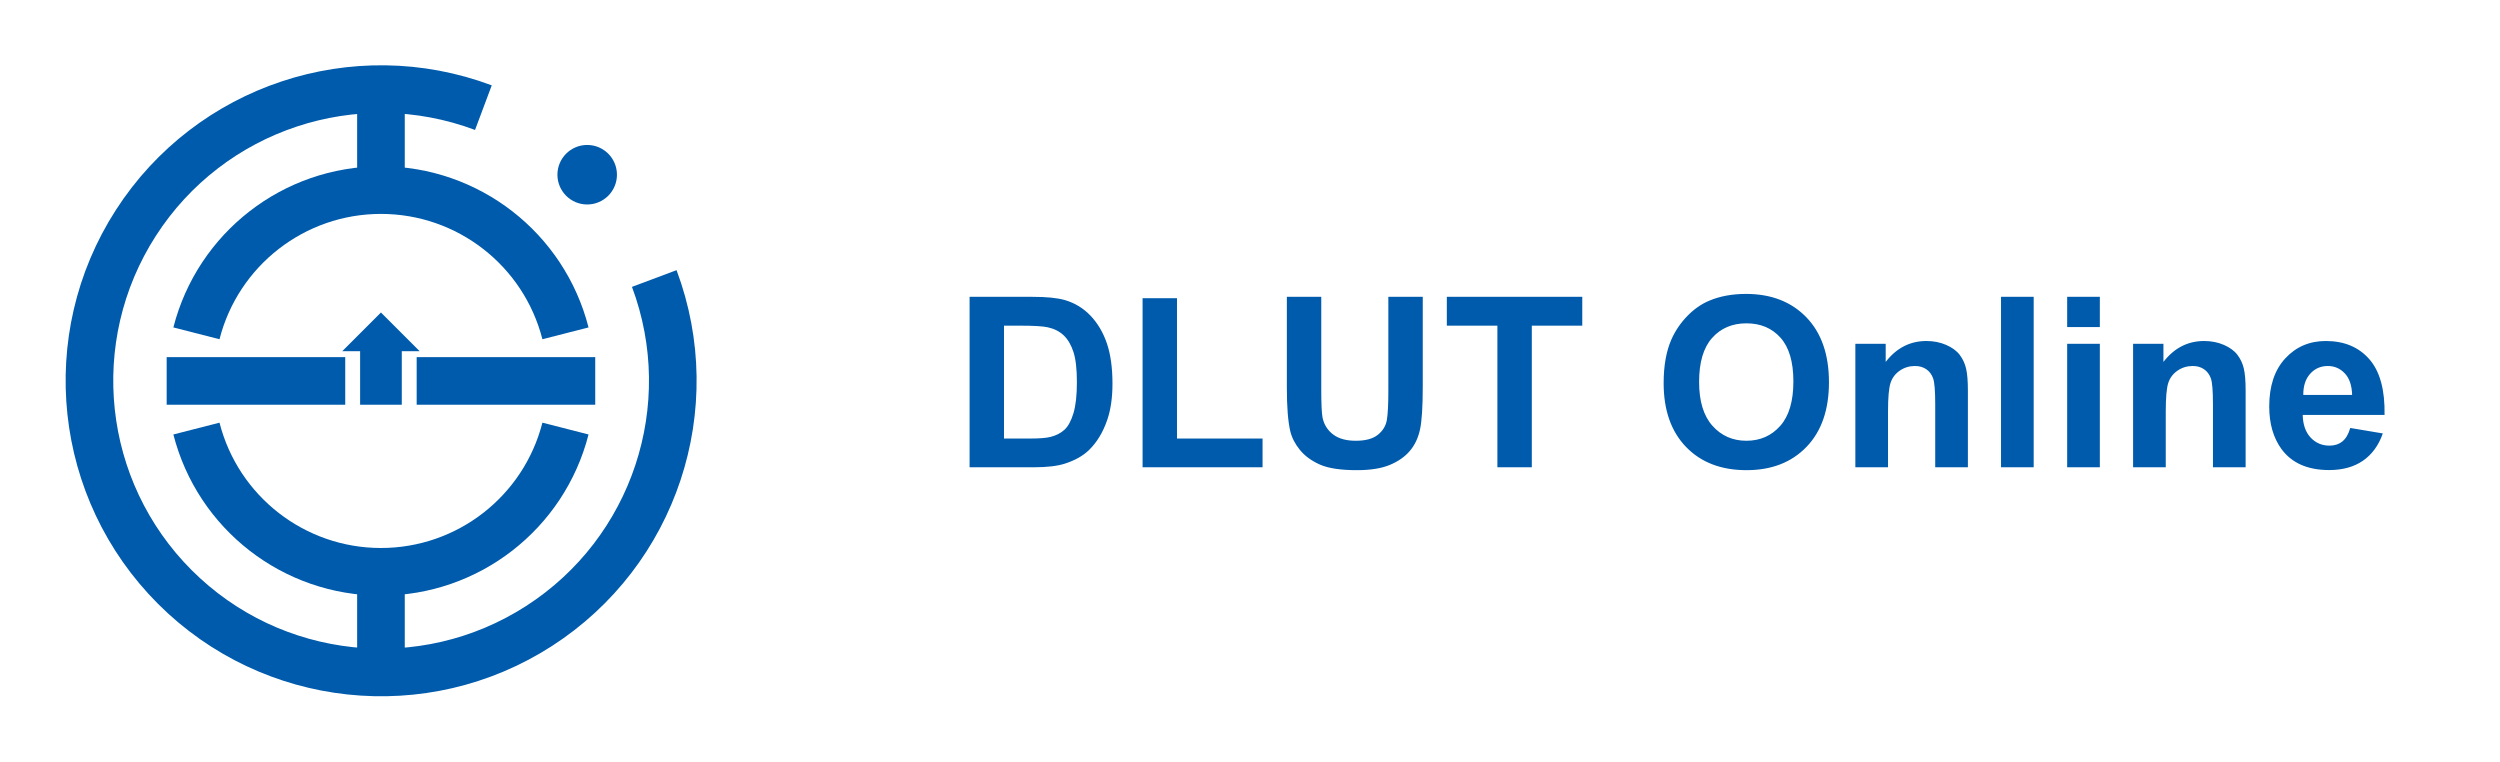
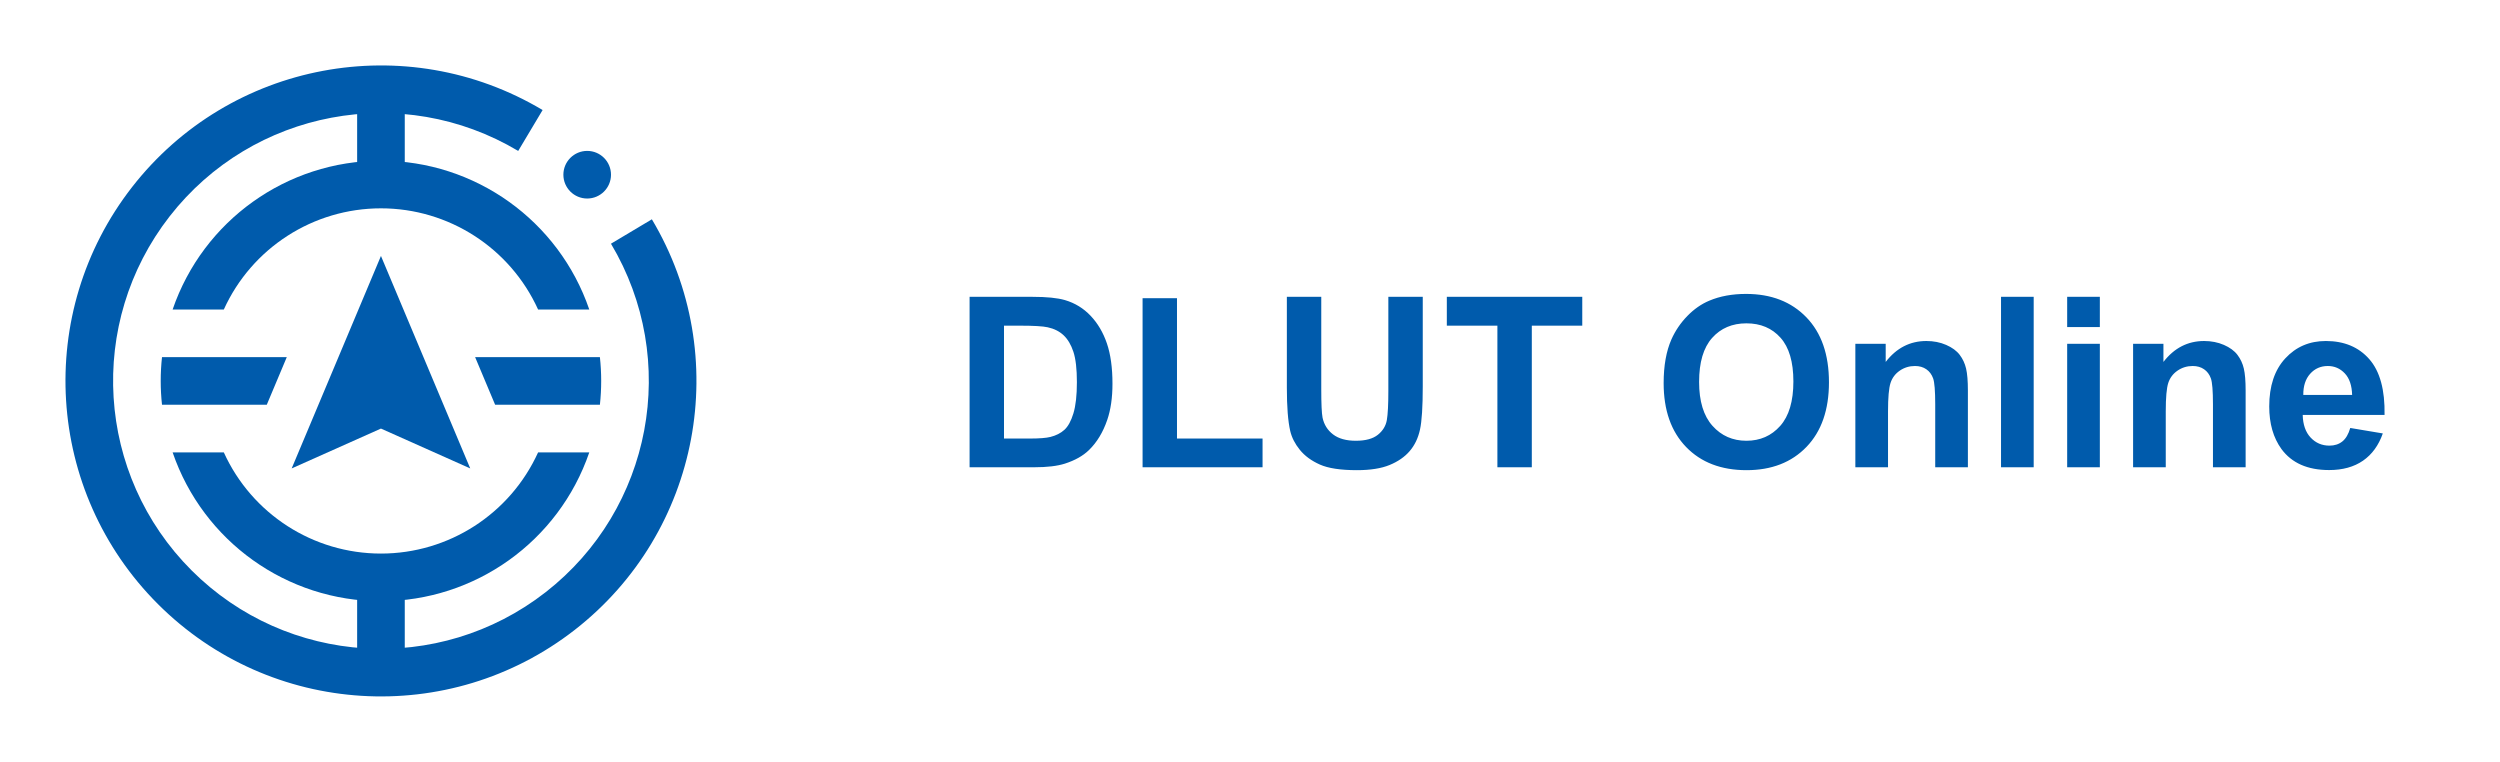
<svg xmlns="http://www.w3.org/2000/svg" width="840" height="256" viewBox="0 0 840 256">
  <g transform="scale(0.5)">
-     <g fill="none" stroke="#005BAC" stroke-width="32">
-       <path d="M 439.66,187.16 A 196,196 0 1 1 324.84,72.34" />
-       <path d="M 132,224 A 128,128 0 0 1 380,224 M 132,288 A 128,128 0 0 0 380,288" />
-       <path d="M 256,60 V 128 M 256,384 V 452" />
+     <g fill="#005BAC">
+       <path d="M 438.054,147.37 A 212,212 0 1 1 364.63,73.946 L 348.233,101.426 A 180,180 0 1 0 410.574,163.767 Z" />
+       <path d="M 116,208 A 148,148 0 0 1 396,208 H 361.603 A 116,116 0 0 0 150.397,208 Z M 396,304 A 148,148 0 0 1 116,304 H 150.397 A 116,116 0 0 0 361.603,304 Z" />
+       <path d="M 240,60 H 272 V 124 H 240 Z M 240,388 H 272 V 452 H 240 Z" />
+       <path d="M 108.867,240 H 192.716 L 179.269,272 H 108.867 A 148,148 0 0 1 108.867,240 Z M 319.284,240 H 403.133 A 148,148 0 0 1 403.133,272 H 332.731 Z" />
+       <path d="M 256,172 L 316,314.788 L 256,288 L 196,314.788 Z" />
+       <circle cx="394.593" cy="117.407" r="16" />
    </g>
-     <path fill="#005BAC" d="M 112,240 H 232 V 272 H 112 Z M 280,240 H 400 V 272 H 280 Z M 256,210 L 282,236 H 270 V 272 H 242 V 236 H 230 Z" />
-     <circle cx="394.59" cy="117.41" r="20" fill="#005BAC" />
  </g>
  <path fill="#005BAC" d="M325.781 99.734H346.914Q354.062 99.734 357.812 100.828Q362.852 102.312 366.445 106.102Q370.039 109.891 371.914 115.379Q373.789 120.867 373.789 128.914Q373.789 135.984 372.031 141.102Q369.883 147.352 365.898 151.219Q362.891 154.148 357.773 155.789Q353.945 157.0 347.539 157.0H325.781ZM337.344 109.422V147.352H345.977Q350.82 147.352 352.969 146.805Q355.781 146.102 357.637 144.422Q359.492 142.742 360.664 138.895Q361.836 135.047 361.836 128.406Q361.836 121.766 360.664 118.211Q359.492 114.656 357.383 112.664Q355.273 110.672 352.031 109.969Q349.609 109.422 342.539 109.422ZM383.906 157.0V100.203H395.469V147.352H424.219V157.0ZM432.383 99.734H443.945V130.75Q443.945 138.133 444.375 140.32Q445.117 143.836 447.91 145.965Q450.703 148.094 455.547 148.094Q460.469 148.094 462.969 146.082Q465.469 144.07 465.977 141.141Q466.484 138.211 466.484 131.414V99.734H478.047V129.812Q478.047 140.125 477.109 144.383Q476.172 148.641 473.652 151.57Q471.133 154.5 466.914 156.238Q462.695 157.977 455.898 157.977Q447.695 157.977 443.457 156.082Q439.219 154.188 436.758 151.16Q434.297 148.133 433.516 144.812Q432.383 139.891 432.383 130.281ZM503.125 157.0V109.422H486.133V99.734H531.641V109.422H514.688V157.0ZM558.984 128.719Q558.984 119.969 561.602 114.031Q563.555 109.656 566.934 106.18Q570.312 102.703 574.336 101.023Q579.688 98.758 586.68 98.758Q599.336 98.758 606.934 106.609Q614.531 114.461 614.531 128.445Q614.531 142.312 606.992 150.145Q599.453 157.977 586.836 157.977Q574.062 157.977 566.523 150.184Q558.984 142.391 558.984 128.719ZM570.898 128.328Q570.898 138.055 575.391 143.074Q579.883 148.094 586.797 148.094Q593.711 148.094 598.145 143.113Q602.578 138.133 602.578 128.172Q602.578 118.328 598.262 113.484Q593.945 108.641 586.797 108.641Q579.648 108.641 575.273 113.543Q570.898 118.445 570.898 128.328ZM661.211 157.0H650.234V135.828Q650.234 129.109 649.531 127.137Q648.828 125.164 647.246 124.07Q645.664 122.977 643.438 122.977Q640.586 122.977 638.32 124.539Q636.055 126.102 635.215 128.68Q634.375 131.258 634.375 138.211V157.0H623.398V115.516H633.594V121.609Q639.023 114.578 647.266 114.578Q650.898 114.578 653.906 115.887Q656.914 117.195 658.457 119.227Q660.0 121.258 660.605 123.836Q661.211 126.414 661.211 131.219ZM672.344 157.0V99.734H683.32V157.0ZM694.57 109.891V99.734H705.547V109.891ZM694.57 157.0V115.516H705.547V157.0ZM754.531 157.0H743.555V135.828Q743.555 129.109 742.852 127.137Q742.148 125.164 740.566 124.07Q738.984 122.977 736.758 122.977Q733.906 122.977 731.641 124.539Q729.375 126.102 728.535 128.68Q727.695 131.258 727.695 138.211V157.0H716.719V115.516H726.914V121.609Q732.344 114.578 740.586 114.578Q744.219 114.578 747.227 115.887Q750.234 117.195 751.777 119.227Q753.32 121.258 753.926 123.836Q754.531 126.414 754.531 131.219ZM789.688 143.797 800.625 145.633Q798.516 151.648 793.965 154.793Q789.414 157.938 782.578 157.938Q771.758 157.938 766.562 150.867Q762.461 145.203 762.461 136.57Q762.461 126.258 767.852 120.418Q773.242 114.578 781.484 114.578Q790.742 114.578 796.094 120.691Q801.445 126.805 801.211 139.422H773.711Q773.828 144.305 776.367 147.02Q778.906 149.734 782.695 149.734Q785.273 149.734 787.031 148.328Q788.789 146.922 789.688 143.797ZM790.312 132.703Q790.195 127.938 787.852 125.457Q785.508 122.977 782.148 122.977Q778.555 122.977 776.211 125.594Q773.867 128.211 773.906 132.703Z" />
</svg>
